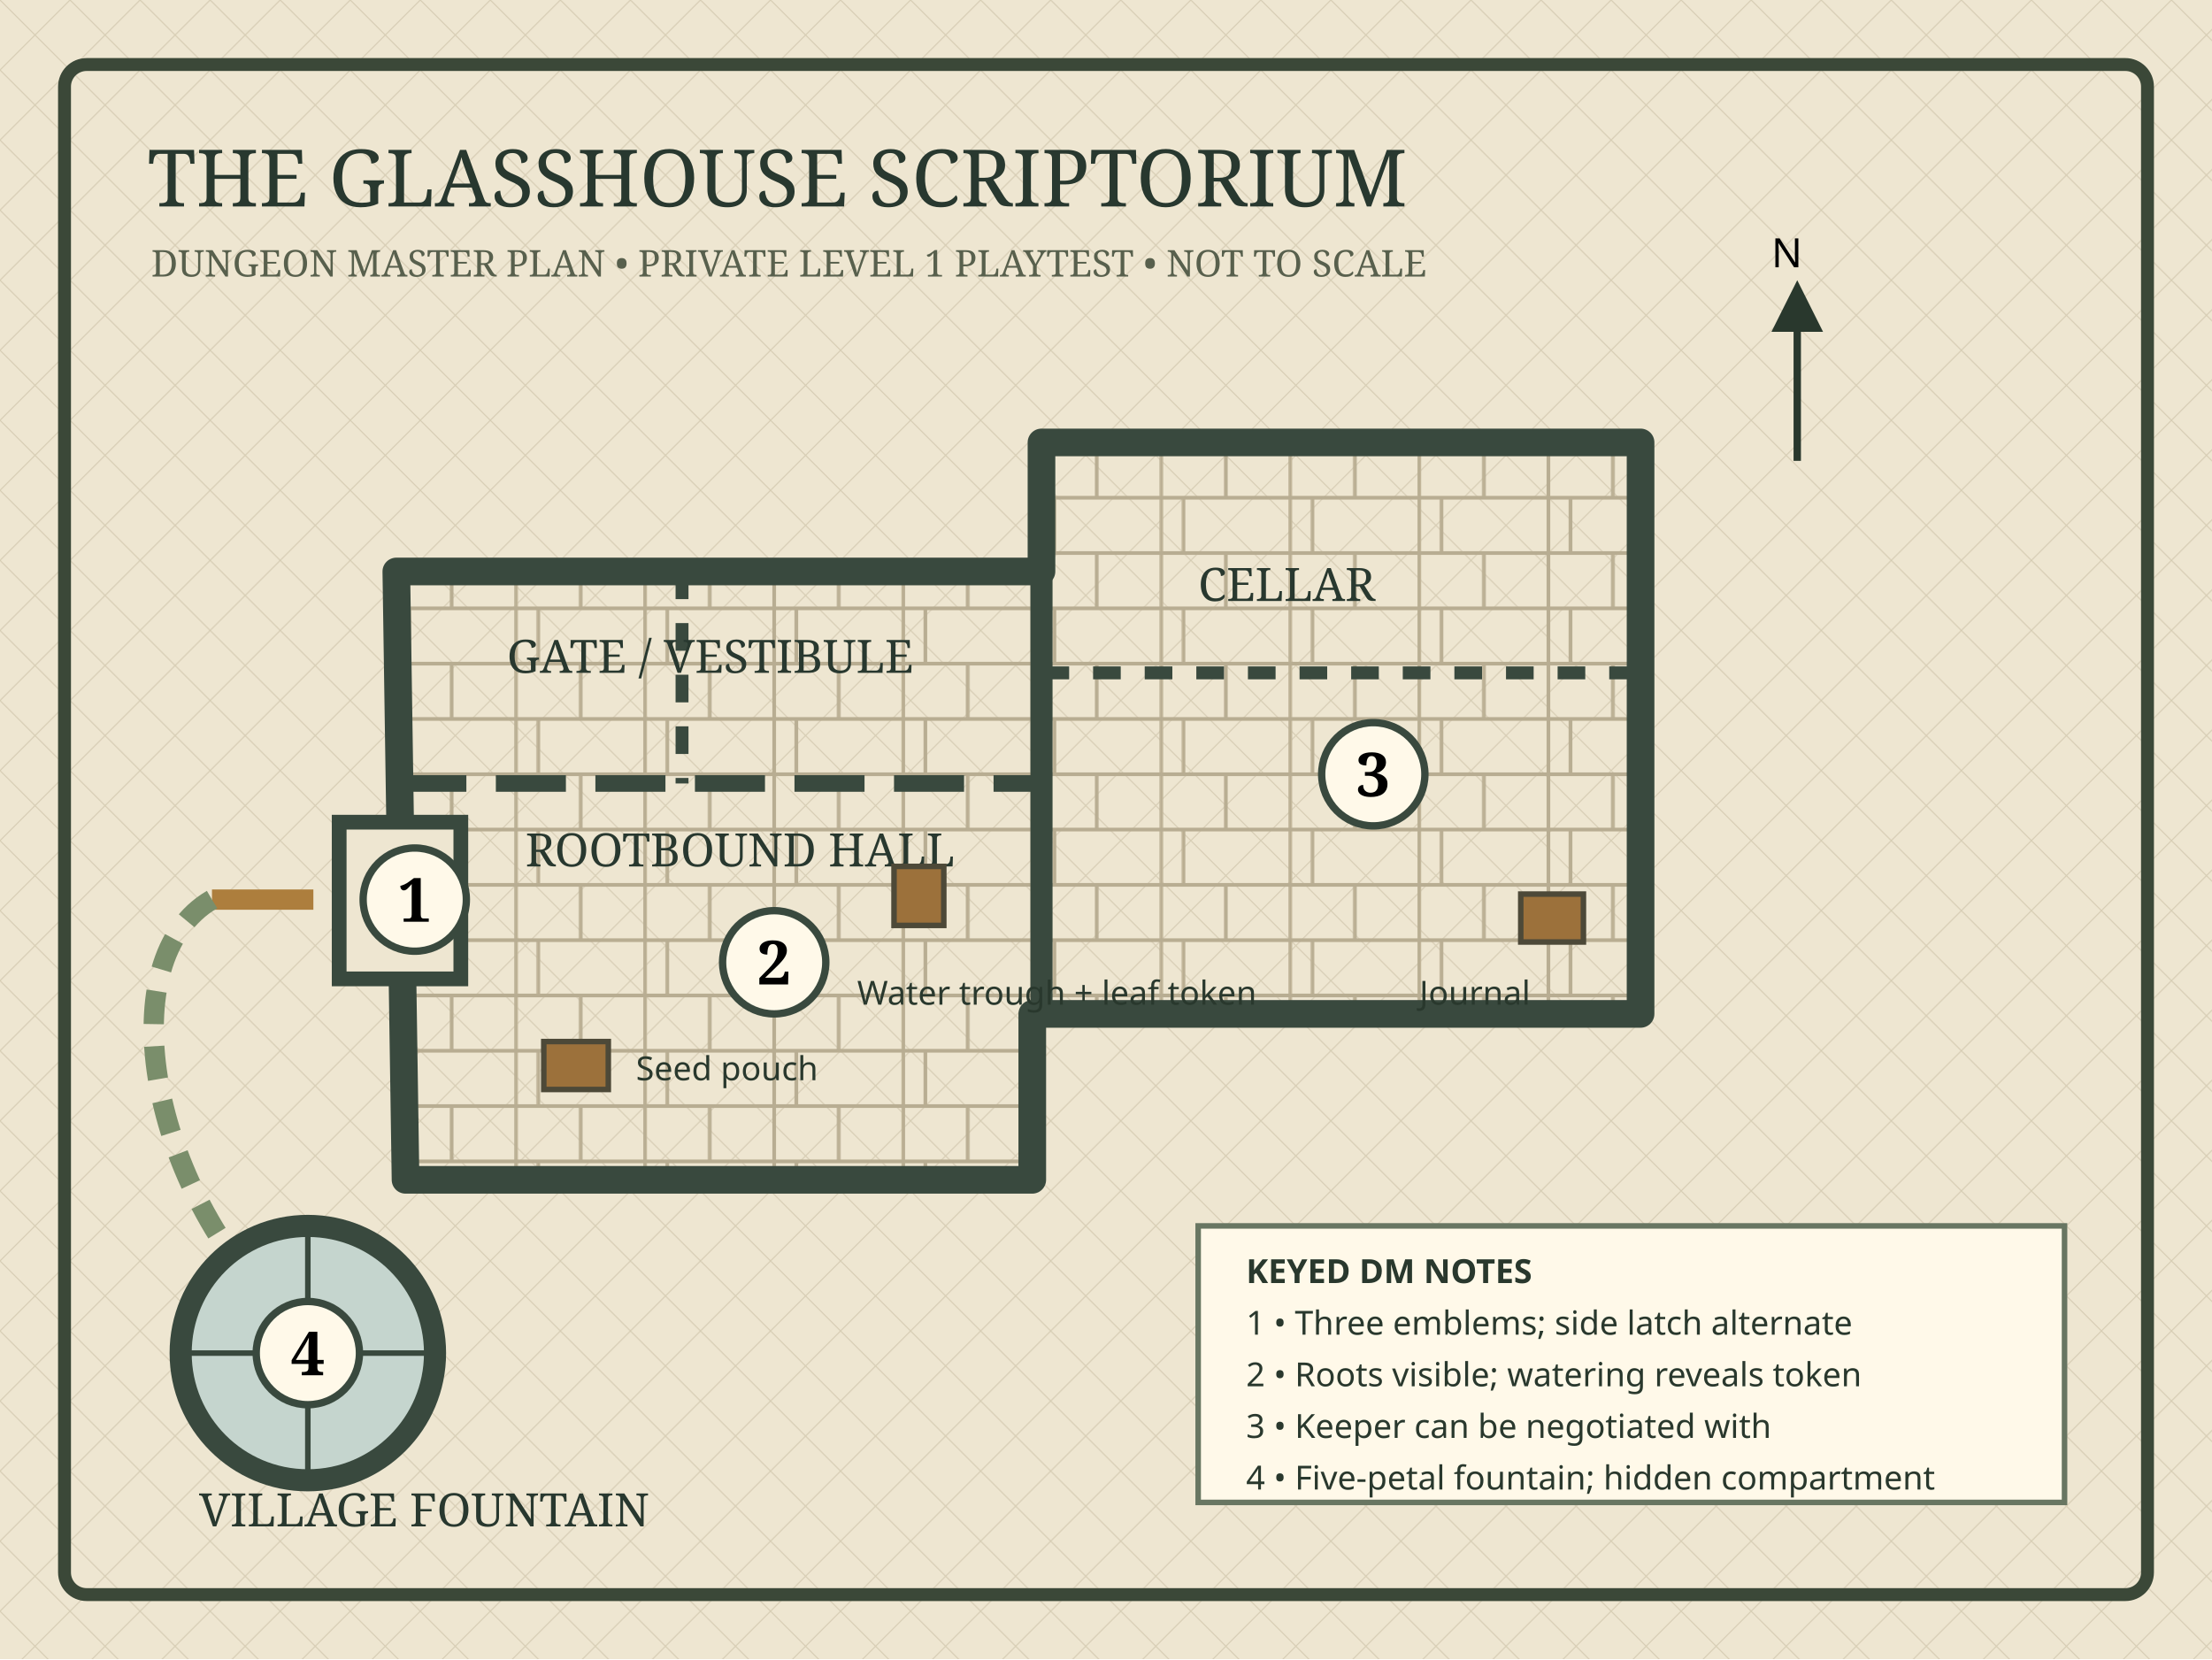
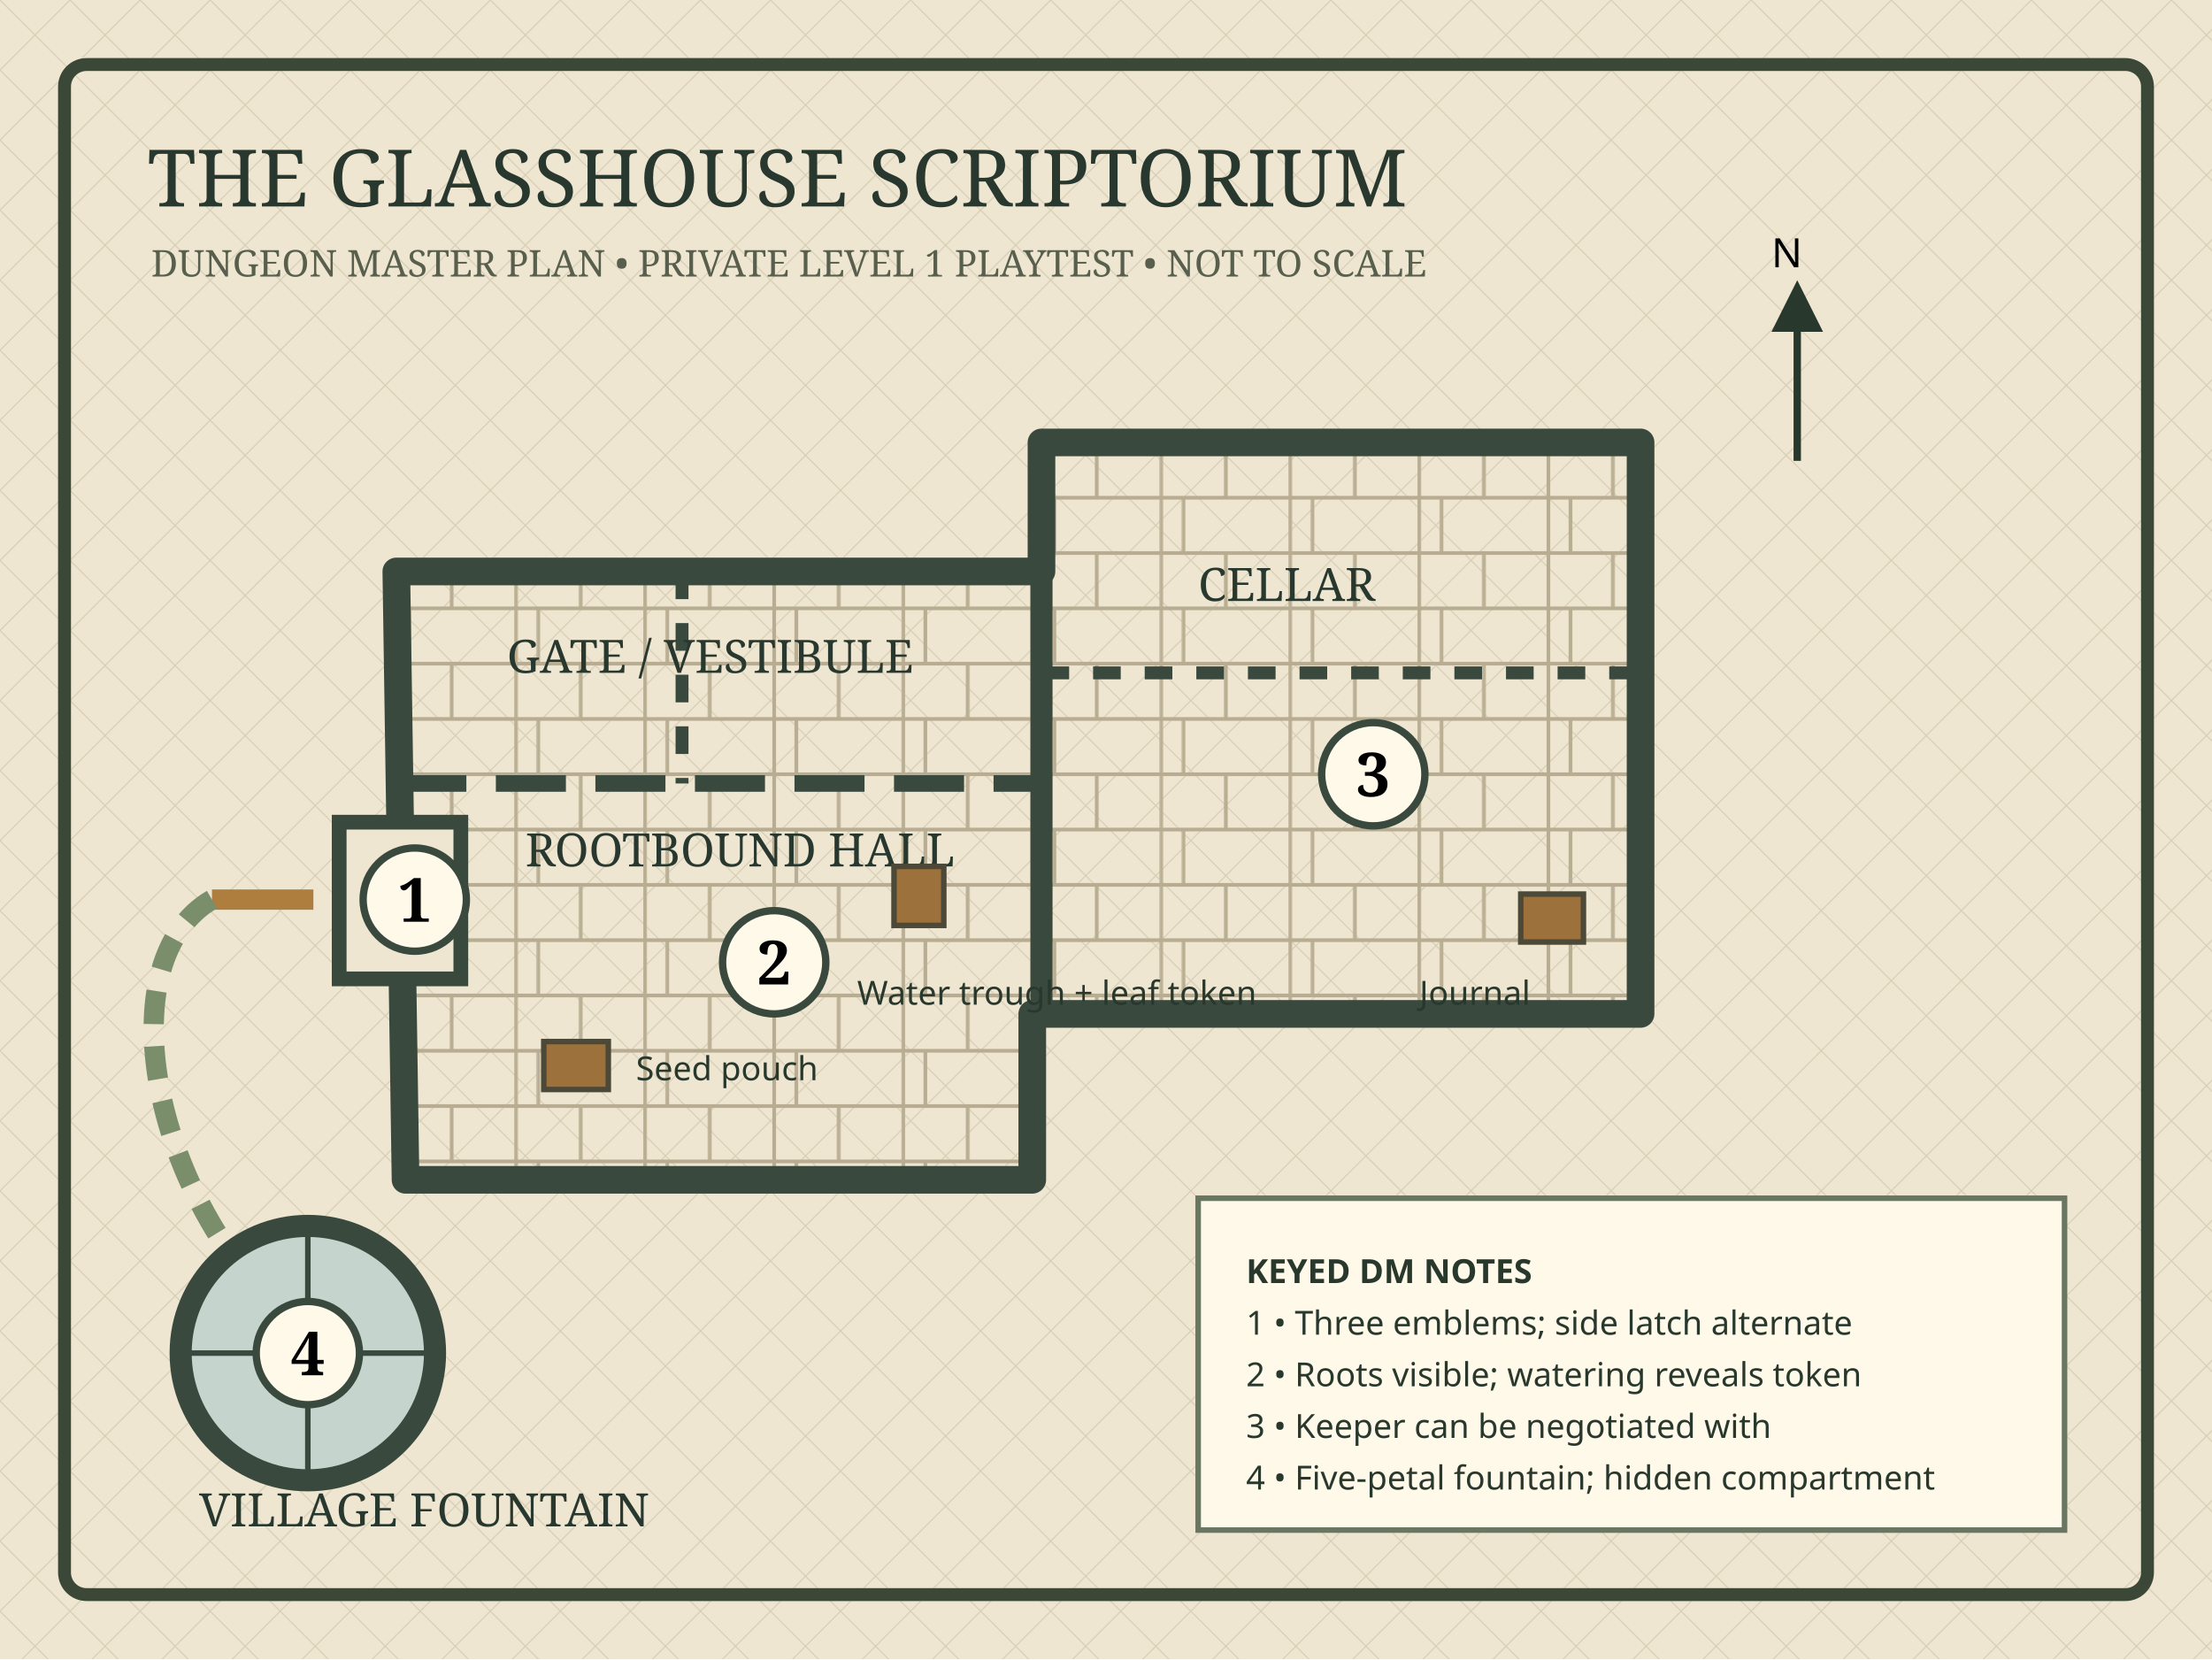
<svg xmlns="http://www.w3.org/2000/svg" viewBox="0 0 1200 900" role="img" aria-labelledby="title desc">
  <defs>
    <pattern id="paper" width="38" height="38" patternUnits="userSpaceOnUse">
      <rect width="38" height="38" fill="#eee6d1" />
      <path d="M0 0L38 38M38 0L0 38" stroke="#d7cdb5" stroke-width=".6" />
    </pattern>
    <pattern id="stone" width="70" height="60" patternUnits="userSpaceOnUse">
      <path d="M0 0H70V60H0ZM0 30H70M35 0V30M12 30V60" fill="none" stroke="#b8ad92" stroke-width="2" />
    </pattern>
  </defs>
  <rect width="1200" height="900" fill="url(#paper)" />
  <rect x="35" y="35" width="1130" height="830" rx="12" fill="none" stroke="#3b4838" stroke-width="7" />
  <text x="80" y="112" font-family="Georgia,serif" font-size="43" fill="#28382f">THE GLASSHOUSE SCRIPTORIUM</text>
  <text x="82" y="150" font-family="Georgia,serif" font-size="20" fill="#58604d">DUNGEON MASTER PLAN • PRIVATE LEVEL 1 PLAYTEST • NOT TO SCALE</text>
  <path d="M215 310H565V240H890V550H560V640H220Z" fill="url(#stone)" stroke="#39493e" stroke-width="15" stroke-linejoin="round" />
  <path d="M565 240V550M560 550V640" stroke="#39493e" stroke-width="12" />
  <path d="M215 425H565" stroke="#39493e" stroke-width="9" stroke-dasharray="38 16" />
  <path d="M370 310V425" stroke="#39493e" stroke-width="7" stroke-dasharray="15 13" />
  <path d="M565 365H890" stroke="#39493e" stroke-width="7" stroke-dasharray="15 13" />
  <rect x="184" y="446" width="66" height="85" fill="#eee6d1" stroke="#39493e" stroke-width="8" />
  <path d="M170 488H115" stroke="#ad7e3d" stroke-width="11" />
  <path d="M115 488C60 520 80 640 150 710" fill="none" stroke="#7a8e6b" stroke-width="11" stroke-dasharray="18 12" />
  <circle cx="167" cy="734" r="69" fill="#c5d5ce" stroke="#39493e" stroke-width="12" />
  <circle cx="167" cy="734" r="25" fill="#648b90" />
  <path d="M167 665V803M98 734H236" stroke="#39493e" stroke-width="3" />
  <g font-family="Georgia,serif" fill="#28382f" font-size="25">
    <text x="275" y="365">GATE / VESTIBULE</text>
    <text x="285" y="470">ROOTBOUND HALL</text>
    <text x="650" y="326">CELLAR</text>
    <text x="108" y="828">VILLAGE FOUNTAIN</text>
  </g>
  <g font-family="Georgia,serif" font-size="33" text-anchor="middle" font-weight="bold">
    <circle cx="225" cy="488" r="28" fill="#fff9e9" stroke="#39493e" stroke-width="4" />
    <text x="225" y="500">1</text>
    <circle cx="420" cy="522" r="28" fill="#fff9e9" stroke="#39493e" stroke-width="4" />
    <text x="420" y="534">2</text>
    <circle cx="745" cy="420" r="28" fill="#fff9e9" stroke="#39493e" stroke-width="4" />
    <text x="745" y="432">3</text>
    <circle cx="167" cy="734" r="28" fill="#fff9e9" stroke="#39493e" stroke-width="4" />
    <text x="167" y="746">4</text>
  </g>
  <g fill="#9c713b" stroke="#4d4938" stroke-width="3">
    <rect x="295" y="565" width="35" height="26" />
    <rect x="485" y="470" width="27" height="32" />
    <rect x="825" y="485" width="34" height="26" />
  </g>
  <g font-family="sans-serif" font-size="18" fill="#29382d">
    <text x="345" y="586">Seed pouch</text>
    <text x="465" y="545">Water trough + leaf token</text>
    <text x="770" y="545">Journal</text>
  </g>
  <path d="M975 250V160" stroke="#29382d" stroke-width="4" />
  <path d="M975 152l-14 28h28z" fill="#29382d" />
  <text x="961" y="145" font-size="22" font-family="sans-serif">N</text>
-   <rect x="650" y="665" width="470" height="150" fill="#fff9e9" stroke="#687662" stroke-width="3" />
+   <rect x="650" y="650" width="470" height="180" fill="#fff9e9" stroke="#687662" stroke-width="3" />
  <g font-family="sans-serif" font-size="18" fill="#29382d">
    <text x="676" y="696" font-weight="bold">KEYED DM NOTES</text>
    <text x="676" y="724">1 • Three emblems; side latch alternate</text>
    <text x="676" y="752">2 • Roots visible; watering reveals token</text>
    <text x="676" y="780">3 • Keeper can be negotiated with</text>
    <text x="676" y="808">4 • Five-petal fountain; hidden compartment</text>
  </g>
</svg>
